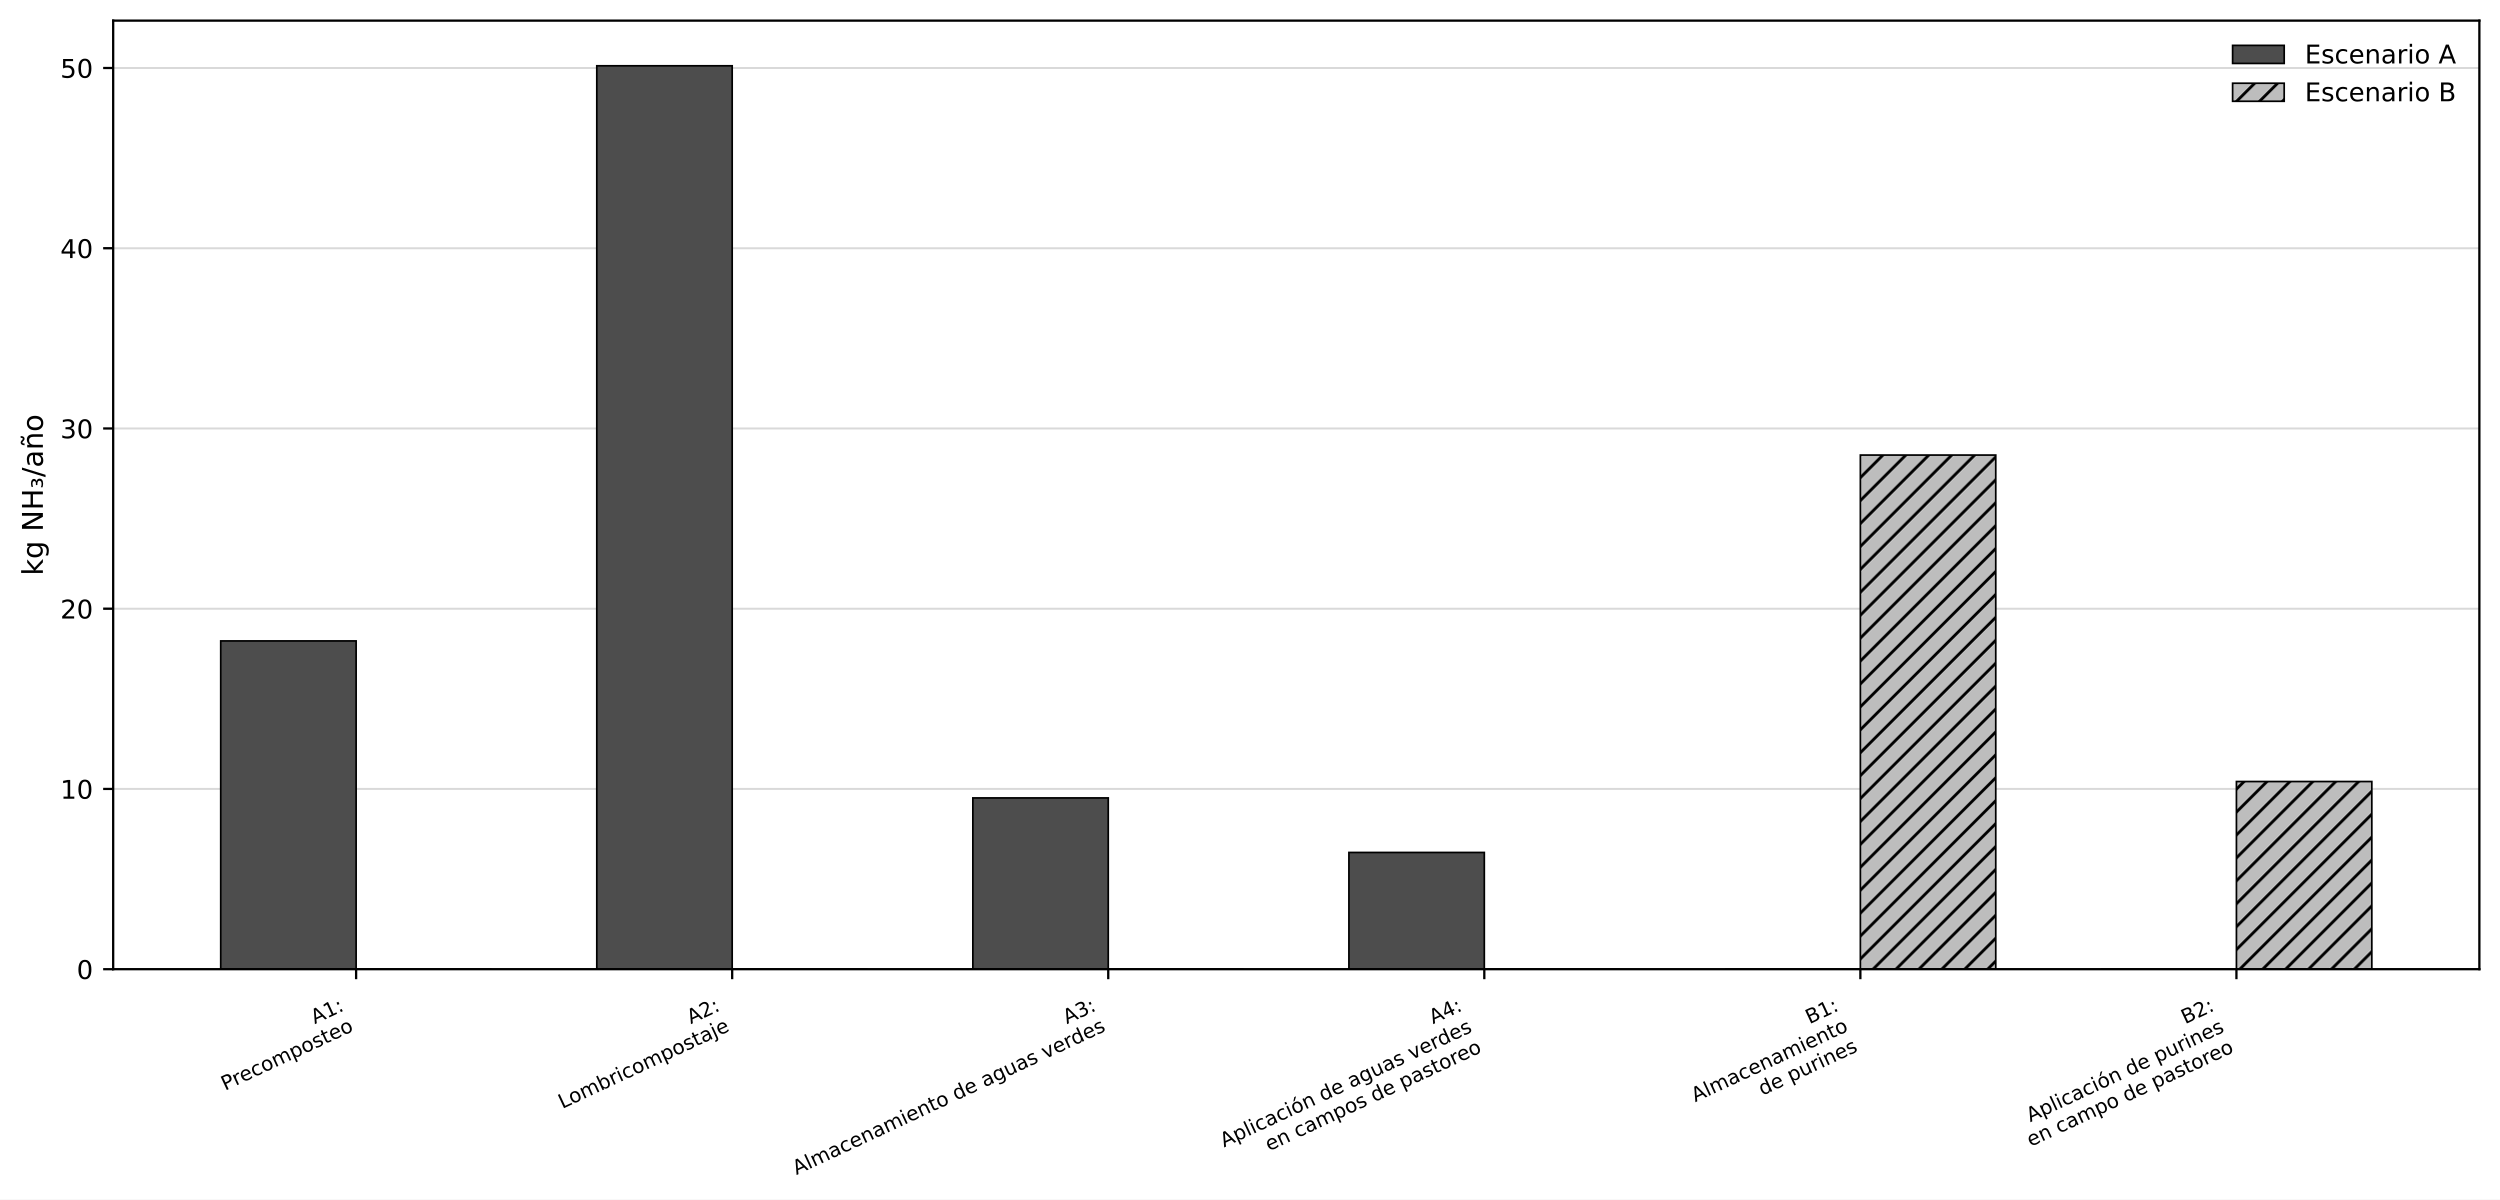
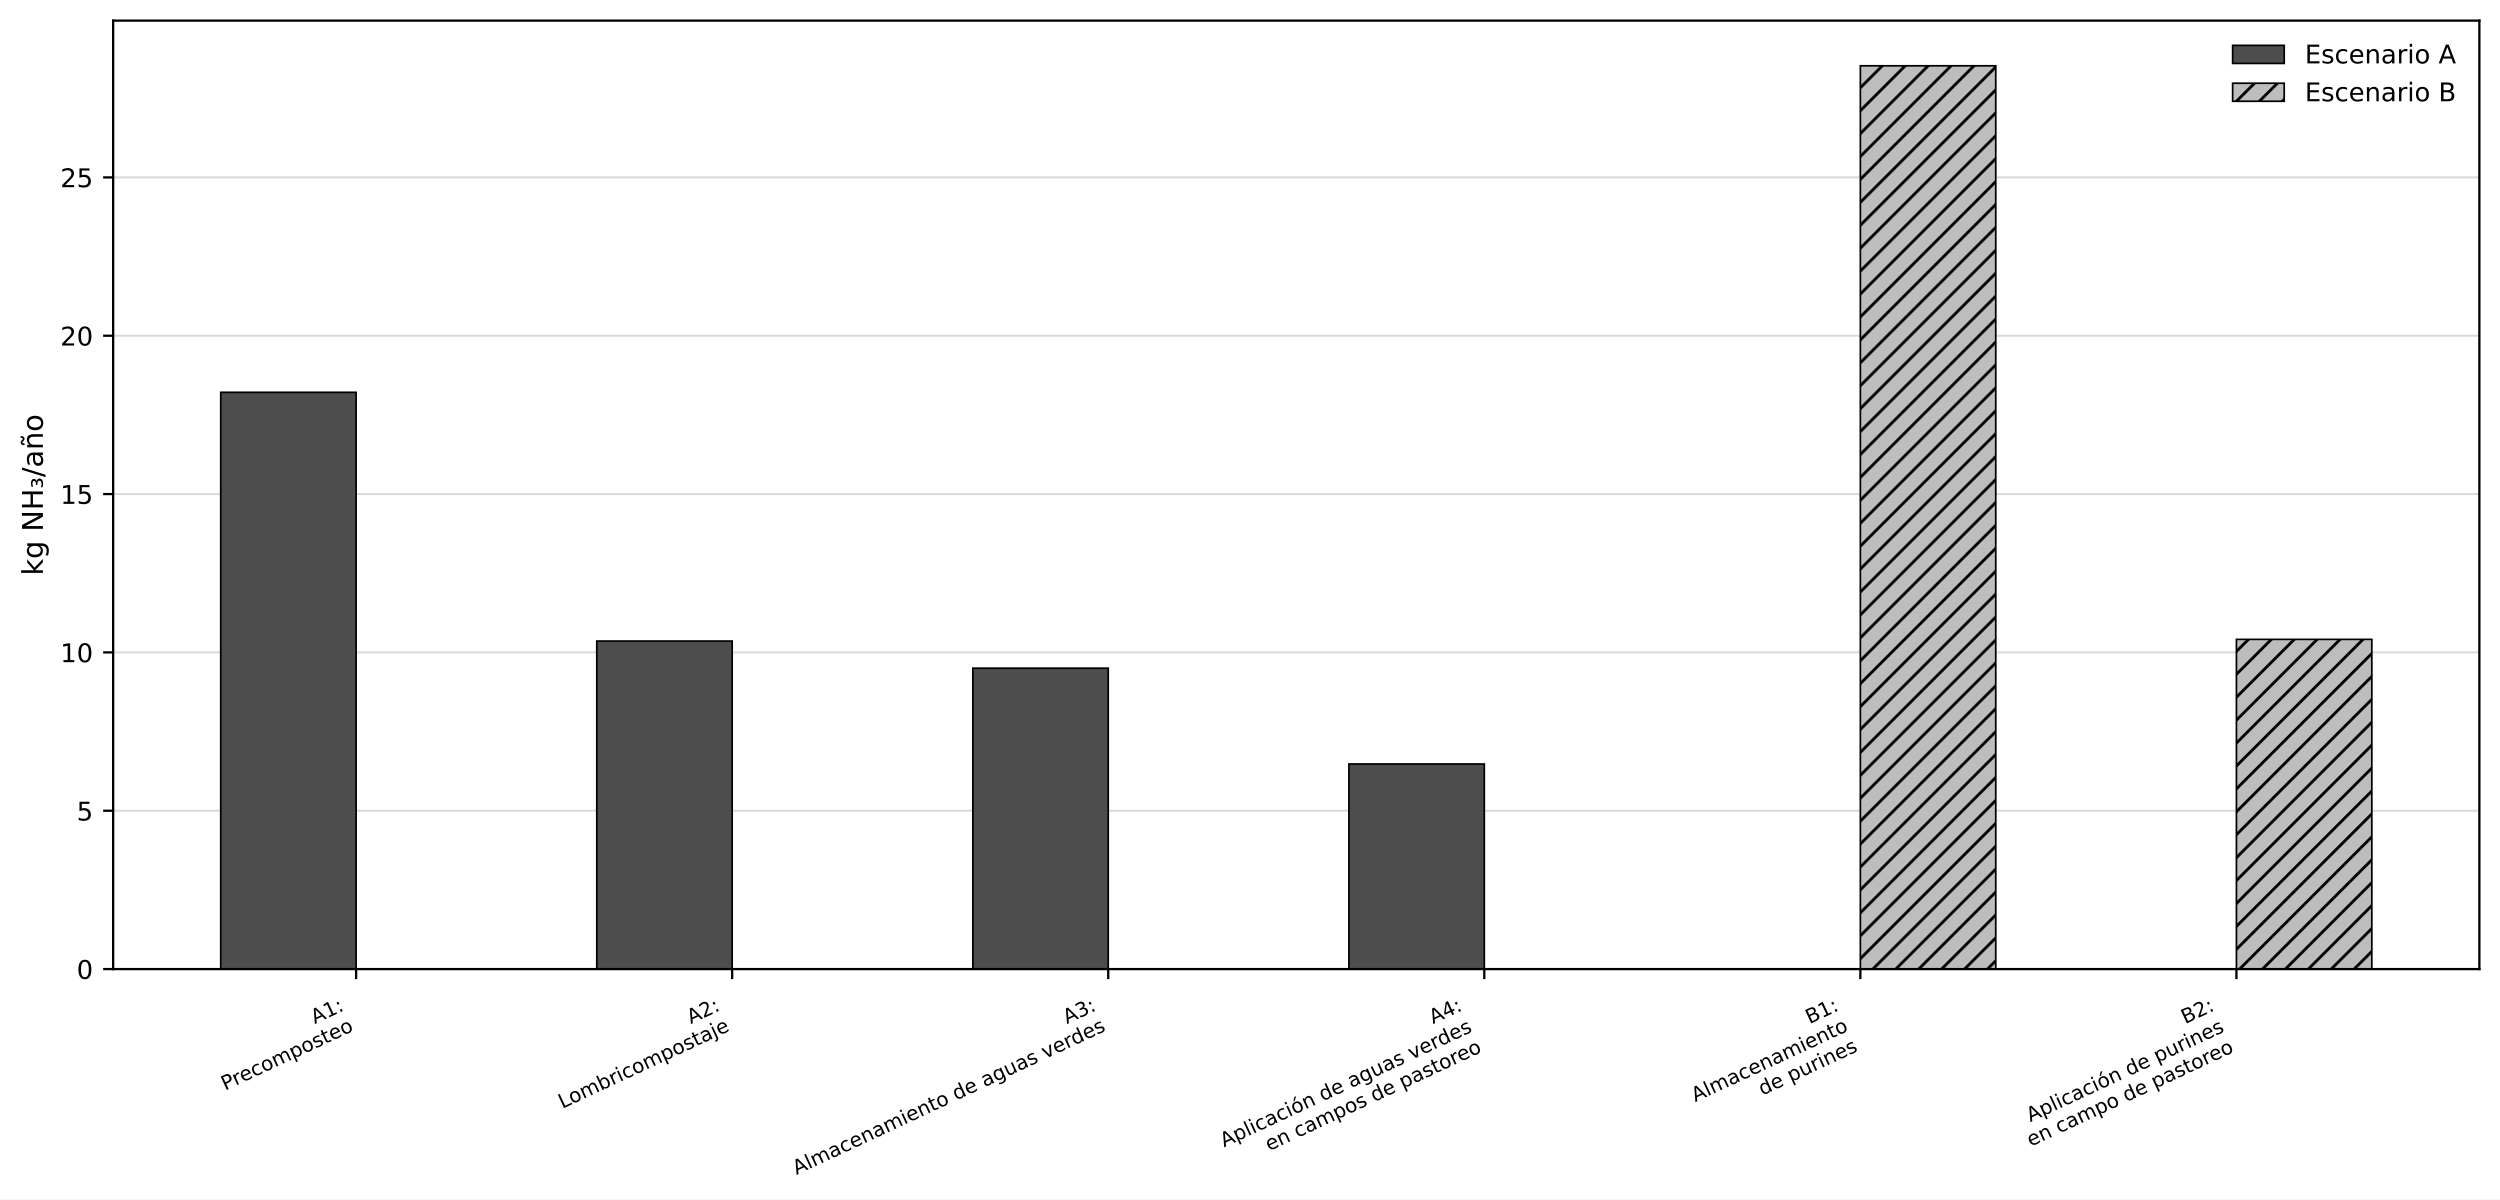
- <svg xmlns="http://www.w3.org/2000/svg" xmlns:xlink="http://www.w3.org/1999/xlink" width="872.548pt" height="418.665pt" viewBox="0 0 872.548 418.665" version="1.1">
+ <svg xmlns="http://www.w3.org/2000/svg" xmlns:xlink="http://www.w3.org/1999/xlink" width="872.638pt" height="418.665pt" viewBox="0 0 872.638 418.665" version="1.1">
  <defs>
    <style type="text/css">*{stroke-linejoin: round; stroke-linecap: butt}</style>
  </defs>
  <g id="figure_1">
    <g id="patch_1">
-       <path d="M 0 418.665 L 872.548 418.665 L 872.548 0 L 0 0 z " style="fill: #ffffff" />
+       <path d="M 0 418.665 L 872.638 418.665 L 872.638 0 L 0 0 z " style="fill: #ffffff" />
    </g>
    <g id="axes_1">
      <g id="patch_2">
-         <path d="M 39.501 338.264 L 865.348 338.264 L 865.348 7.2 L 39.501 7.2 z " style="fill: #ffffff" />
+         <path d="M 39.501 338.264 L 865.438 338.264 L 865.438 7.2 L 39.501 7.2 z " style="fill: #ffffff" />
      </g>
      <g id="matplotlib.axis_1">
        <g id="xtick_1">
          <g id="line2d_1">
            <defs>
              <path id="m8512bdd903" d="M 0 0 L 0 3.5 " style="stroke: #000000; stroke-width: 0.8" />
            </defs>
            <g>
-               <use xlink:href="#m8512bdd903" x="124.291" y="338.264" style="stroke: #000000; stroke-width: 0.8" />
+               <use xlink:href="#m8512bdd903" x="124.3" y="338.264" style="stroke: #000000; stroke-width: 0.8" />
            </g>
          </g>
          <g id="text_1">
-             <text style="font-size: 7px; font-family: 'DejaVu Sans'" transform="translate(109.8493 357.4867) rotate(-25)">A1:</text>
-             <text style="font-size: 7px; font-family: 'DejaVu Sans'" transform="translate(78.55562 380.7279) rotate(-25)">Precomposteo</text>
+             <text style="font-size: 7px; font-family: 'DejaVu Sans'" transform="translate(109.8586 357.4867) rotate(-25)">A1:</text>
+             <text style="font-size: 7px; font-family: 'DejaVu Sans'" transform="translate(78.56486 380.7279) rotate(-25)">Precomposteo</text>
          </g>
        </g>
        <g id="xtick_2">
          <g id="line2d_2">
            <g>
-               <use xlink:href="#m8512bdd903" x="255.544" y="338.264" style="stroke: #000000; stroke-width: 0.8" />
+               <use xlink:href="#m8512bdd903" x="255.568" y="338.264" style="stroke: #000000; stroke-width: 0.8" />
            </g>
          </g>
          <g id="text_2">
-             <text style="font-size: 7px; font-family: 'DejaVu Sans'" transform="translate(241.1028 357.4867) rotate(-25)">A2:</text>
-             <text style="font-size: 7px; font-family: 'DejaVu Sans'" transform="translate(196.2405 387.0551) rotate(-25)">Lombricompostaje</text>
+             <text style="font-size: 7px; font-family: 'DejaVu Sans'" transform="translate(241.1263 357.4867) rotate(-25)">A2:</text>
+             <text style="font-size: 7px; font-family: 'DejaVu Sans'" transform="translate(196.2641 387.0551) rotate(-25)">Lombricompostaje</text>
          </g>
        </g>
        <g id="xtick_3">
          <g id="line2d_3">
            <g>
-               <use xlink:href="#m8512bdd903" x="386.798" y="338.264" style="stroke: #000000; stroke-width: 0.8" />
+               <use xlink:href="#m8512bdd903" x="386.835" y="338.264" style="stroke: #000000; stroke-width: 0.8" />
            </g>
          </g>
          <g id="text_3">
-             <text style="font-size: 7px; font-family: 'DejaVu Sans'" transform="translate(372.3563 357.4867) rotate(-25)">A3:</text>
-             <text style="font-size: 7px; font-family: 'DejaVu Sans'" transform="translate(277.9769 410.1453) rotate(-25)">Almacenamiento de aguas verdes</text>
+             <text style="font-size: 7px; font-family: 'DejaVu Sans'" transform="translate(372.3941 357.4867) rotate(-25)">A3:</text>
+             <text style="font-size: 7px; font-family: 'DejaVu Sans'" transform="translate(278.0148 410.1453) rotate(-25)">Almacenamiento de aguas verdes</text>
          </g>
        </g>
        <g id="xtick_4">
          <g id="line2d_4">
            <g>
-               <use xlink:href="#m8512bdd903" x="518.051" y="338.264" style="stroke: #000000; stroke-width: 0.8" />
+               <use xlink:href="#m8512bdd903" x="518.103" y="338.264" style="stroke: #000000; stroke-width: 0.8" />
            </g>
          </g>
          <g id="text_4">
-             <text style="font-size: 7px; font-family: 'DejaVu Sans'" transform="translate(500.1551 357.4867) rotate(-25)">A4:</text>
-             <text style="font-size: 7px; font-family: 'DejaVu Sans'" transform="translate(427.2014 400.5251) rotate(-25)">Aplicación de aguas verdes</text>
-             <text style="font-size: 7px; font-family: 'DejaVu Sans'" transform="translate(442.9218 401.8433) rotate(-25)">en campos de pastoreo</text>
+             <text style="font-size: 7px; font-family: 'DejaVu Sans'" transform="translate(500.2072 357.4867) rotate(-25)">A4:</text>
+             <text style="font-size: 7px; font-family: 'DejaVu Sans'" transform="translate(427.2535 400.5251) rotate(-25)">Aplicación de aguas verdes</text>
+             <text style="font-size: 7px; font-family: 'DejaVu Sans'" transform="translate(442.974 401.8433) rotate(-25)">en campos de pastoreo</text>
          </g>
        </g>
        <g id="xtick_5">
          <g id="line2d_5">
            <g>
-               <use xlink:href="#m8512bdd903" x="649.305" y="338.264" style="stroke: #000000; stroke-width: 0.8" />
+               <use xlink:href="#m8512bdd903" x="649.371" y="338.264" style="stroke: #000000; stroke-width: 0.8" />
            </g>
          </g>
          <g id="text_5">
-             <text style="font-size: 7px; font-family: 'DejaVu Sans'" transform="translate(631.5377 357.4927) rotate(-25)">B1:</text>
-             <text style="font-size: 7px; font-family: 'DejaVu Sans'" transform="translate(591.6714 384.7314) rotate(-25)">Almacenamiento</text>
-             <text style="font-size: 7px; font-family: 'DejaVu Sans'" transform="translate(615.0941 382.458) rotate(-25)">de purines</text>
+             <text style="font-size: 7px; font-family: 'DejaVu Sans'" transform="translate(631.6041 357.4927) rotate(-25)">B1:</text>
+             <text style="font-size: 7px; font-family: 'DejaVu Sans'" transform="translate(591.7379 384.7314) rotate(-25)">Almacenamiento</text>
+             <text style="font-size: 7px; font-family: 'DejaVu Sans'" transform="translate(615.1606 382.458) rotate(-25)">de purines</text>
          </g>
        </g>
        <g id="xtick_6">
          <g id="line2d_6">
            <g>
-               <use xlink:href="#m8512bdd903" x="780.558" y="338.264" style="stroke: #000000; stroke-width: 0.8" />
+               <use xlink:href="#m8512bdd903" x="780.639" y="338.264" style="stroke: #000000; stroke-width: 0.8" />
            </g>
          </g>
          <g id="text_6">
-             <text style="font-size: 7px; font-family: 'DejaVu Sans'" transform="translate(762.6491 357.4927) rotate(-25)">B2:</text>
-             <text style="font-size: 7px; font-family: 'DejaVu Sans'" transform="translate(708.597 391.7171) rotate(-25)">Aplicación de purines</text>
-             <text style="font-size: 7px; font-family: 'DejaVu Sans'" transform="translate(708.7337 400.3022) rotate(-25)">en campo de pastoreo</text>
+             <text style="font-size: 7px; font-family: 'DejaVu Sans'" transform="translate(762.7299 357.4927) rotate(-25)">B2:</text>
+             <text style="font-size: 7px; font-family: 'DejaVu Sans'" transform="translate(708.6778 391.7171) rotate(-25)">Aplicación de purines</text>
+             <text style="font-size: 7px; font-family: 'DejaVu Sans'" transform="translate(708.8144 400.3022) rotate(-25)">en campo de pastoreo</text>
          </g>
        </g>
      </g>
      <g id="matplotlib.axis_2">
        <g id="ytick_1">
          <g id="line2d_7">
-             <path d="M 39.501 338.264 L 865.348 338.264 " clip-path="url(#p7886d5d5cb)" style="fill: none; stroke: #d9d9d9; stroke-width: 0.7; stroke-linecap: square" />
+             <path d="M 39.501 338.264 L 865.438 338.264 " clip-path="url(#pab1ca16d95)" style="fill: none; stroke: #d9d9d9; stroke-width: 0.7; stroke-linecap: square" />
          </g>
          <g id="line2d_8">
            <defs>
              <path id="me50acbb753" d="M 0 0 L -3.5 0 " style="stroke: #000000; stroke-width: 0.8" />
            </defs>
            <g>
              <use xlink:href="#me50acbb753" x="39.501" y="338.264" style="stroke: #000000; stroke-width: 0.8" />
            </g>
          </g>
          <g id="text_7">
            <text style="font-size: 9px; font-family: 'DejaVu Sans'; text-anchor: end" x="32.501" y="341.683" transform="rotate(-0 32.50094 341.6829)">0</text>
          </g>
        </g>
        <g id="ytick_2">
          <g id="line2d_9">
-             <path d="M 39.501 275.358 L 865.348 275.358 " clip-path="url(#p7886d5d5cb)" style="fill: none; stroke: #d9d9d9; stroke-width: 0.7; stroke-linecap: square" />
+             <path d="M 39.501 282.995 L 865.438 282.995 " clip-path="url(#pab1ca16d95)" style="fill: none; stroke: #d9d9d9; stroke-width: 0.7; stroke-linecap: square" />
          </g>
          <g id="line2d_10">
            <g>
-               <use xlink:href="#me50acbb753" x="39.501" y="275.358" style="stroke: #000000; stroke-width: 0.8" />
+               <use xlink:href="#me50acbb753" x="39.501" y="282.995" style="stroke: #000000; stroke-width: 0.8" />
            </g>
          </g>
          <g id="text_8">
-             <text style="font-size: 9px; font-family: 'DejaVu Sans'; text-anchor: end" x="32.501" y="278.777" transform="rotate(-0 32.50094 278.777)">10</text>
+             <text style="font-size: 9px; font-family: 'DejaVu Sans'; text-anchor: end" x="32.501" y="286.415" transform="rotate(-0 32.50094 286.4146)">5</text>
          </g>
        </g>
        <g id="ytick_3">
          <g id="line2d_11">
-             <path d="M 39.501 212.452 L 865.348 212.452 " clip-path="url(#p7886d5d5cb)" style="fill: none; stroke: #d9d9d9; stroke-width: 0.7; stroke-linecap: square" />
+             <path d="M 39.501 227.727 L 865.438 227.727 " clip-path="url(#pab1ca16d95)" style="fill: none; stroke: #d9d9d9; stroke-width: 0.7; stroke-linecap: square" />
          </g>
          <g id="line2d_12">
            <g>
-               <use xlink:href="#me50acbb753" x="39.501" y="212.452" style="stroke: #000000; stroke-width: 0.8" />
+               <use xlink:href="#me50acbb753" x="39.501" y="227.727" style="stroke: #000000; stroke-width: 0.8" />
            </g>
          </g>
          <g id="text_9">
-             <text style="font-size: 9px; font-family: 'DejaVu Sans'; text-anchor: end" x="32.501" y="215.871" transform="rotate(-0 32.50094 215.871)">20</text>
+             <text style="font-size: 9px; font-family: 'DejaVu Sans'; text-anchor: end" x="32.501" y="231.146" transform="rotate(-0 32.50094 231.1464)">10</text>
          </g>
        </g>
        <g id="ytick_4">
          <g id="line2d_13">
-             <path d="M 39.501 149.546 L 865.348 149.546 " clip-path="url(#p7886d5d5cb)" style="fill: none; stroke: #d9d9d9; stroke-width: 0.7; stroke-linecap: square" />
+             <path d="M 39.501 172.459 L 865.438 172.459 " clip-path="url(#pab1ca16d95)" style="fill: none; stroke: #d9d9d9; stroke-width: 0.7; stroke-linecap: square" />
          </g>
          <g id="line2d_14">
            <g>
-               <use xlink:href="#me50acbb753" x="39.501" y="149.546" style="stroke: #000000; stroke-width: 0.8" />
+               <use xlink:href="#me50acbb753" x="39.501" y="172.459" style="stroke: #000000; stroke-width: 0.8" />
            </g>
          </g>
          <g id="text_10">
-             <text style="font-size: 9px; font-family: 'DejaVu Sans'; text-anchor: end" x="32.501" y="152.965" transform="rotate(-0 32.50094 152.9651)">30</text>
+             <text style="font-size: 9px; font-family: 'DejaVu Sans'; text-anchor: end" x="32.501" y="175.878" transform="rotate(-0 32.50094 175.8782)">15</text>
          </g>
        </g>
        <g id="ytick_5">
          <g id="line2d_15">
-             <path d="M 39.501 86.64 L 865.348 86.64 " clip-path="url(#p7886d5d5cb)" style="fill: none; stroke: #d9d9d9; stroke-width: 0.7; stroke-linecap: square" />
+             <path d="M 39.501 117.191 L 865.438 117.191 " clip-path="url(#pab1ca16d95)" style="fill: none; stroke: #d9d9d9; stroke-width: 0.7; stroke-linecap: square" />
          </g>
          <g id="line2d_16">
            <g>
-               <use xlink:href="#me50acbb753" x="39.501" y="86.64" style="stroke: #000000; stroke-width: 0.8" />
+               <use xlink:href="#me50acbb753" x="39.501" y="117.191" style="stroke: #000000; stroke-width: 0.8" />
            </g>
          </g>
          <g id="text_11">
-             <text style="font-size: 9px; font-family: 'DejaVu Sans'; text-anchor: end" x="32.501" y="90.059" transform="rotate(-0 32.50094 90.05916)">40</text>
+             <text style="font-size: 9px; font-family: 'DejaVu Sans'; text-anchor: end" x="32.501" y="120.61" transform="rotate(-0 32.50094 120.6099)">20</text>
          </g>
        </g>
        <g id="ytick_6">
          <g id="line2d_17">
-             <path d="M 39.501 23.734 L 865.348 23.734 " clip-path="url(#p7886d5d5cb)" style="fill: none; stroke: #d9d9d9; stroke-width: 0.7; stroke-linecap: square" />
+             <path d="M 39.501 61.922 L 865.438 61.922 " clip-path="url(#pab1ca16d95)" style="fill: none; stroke: #d9d9d9; stroke-width: 0.7; stroke-linecap: square" />
          </g>
          <g id="line2d_18">
            <g>
-               <use xlink:href="#me50acbb753" x="39.501" y="23.734" style="stroke: #000000; stroke-width: 0.8" />
+               <use xlink:href="#me50acbb753" x="39.501" y="61.922" style="stroke: #000000; stroke-width: 0.8" />
            </g>
          </g>
          <g id="text_12">
-             <text style="font-size: 9px; font-family: 'DejaVu Sans'; text-anchor: end" x="32.501" y="27.153" transform="rotate(-0 32.50094 27.15323)">50</text>
+             <text style="font-size: 9px; font-family: 'DejaVu Sans'; text-anchor: end" x="32.501" y="65.342" transform="rotate(-0 32.50094 65.34168)">25</text>
          </g>
        </g>
        <g id="text_13">
          <text style="font-size: 10px; font-family: 'DejaVu Sans'; text-anchor: middle" x="14.969" y="172.732" transform="rotate(-90 14.96875 172.7318)">kg NH₃/año</text>
        </g>
      </g>
      <g id="patch_3">
-         <path d="M 77.039 338.264 L 124.291 338.264 L 124.291 223.691 L 77.039 223.691 z " clip-path="url(#p7886d5d5cb)" style="fill: #4d4d4d; stroke: #000000; stroke-width: 0.6; stroke-linejoin: miter" />
+         <path d="M 77.044 338.264 L 124.3 338.264 L 124.3 136.941 L 77.044 136.941 z " clip-path="url(#pab1ca16d95)" style="fill: #4d4d4d; stroke: #000000; stroke-width: 0.6; stroke-linejoin: miter" />
      </g>
      <g id="patch_4">
-         <path d="M 208.293 338.264 L 255.544 338.264 L 255.544 22.965 L 208.293 22.965 z " clip-path="url(#p7886d5d5cb)" style="fill: #4d4d4d; stroke: #000000; stroke-width: 0.6; stroke-linejoin: miter" />
+         <path d="M 208.311 338.264 L 255.568 338.264 L 255.568 223.756 L 208.311 223.756 z " clip-path="url(#pab1ca16d95)" style="fill: #4d4d4d; stroke: #000000; stroke-width: 0.6; stroke-linejoin: miter" />
      </g>
      <g id="patch_5">
-         <path d="M 339.546 338.264 L 386.798 338.264 L 386.798 278.492 L 339.546 278.492 z " clip-path="url(#p7886d5d5cb)" style="fill: #4d4d4d; stroke: #000000; stroke-width: 0.6; stroke-linejoin: miter" />
+         <path d="M 339.579 338.264 L 386.835 338.264 L 386.835 233.235 L 339.579 233.235 z " clip-path="url(#pab1ca16d95)" style="fill: #4d4d4d; stroke: #000000; stroke-width: 0.6; stroke-linejoin: miter" />
      </g>
      <g id="patch_6">
-         <path d="M 470.8 338.264 L 518.051 338.264 L 518.051 297.522 L 470.8 297.522 z " clip-path="url(#p7886d5d5cb)" style="fill: #4d4d4d; stroke: #000000; stroke-width: 0.6; stroke-linejoin: miter" />
+         <path d="M 470.847 338.264 L 518.103 338.264 L 518.103 266.673 L 470.847 266.673 z " clip-path="url(#pab1ca16d95)" style="fill: #4d4d4d; stroke: #000000; stroke-width: 0.6; stroke-linejoin: miter" />
      </g>
      <g id="patch_7">
-         <path d="M 602.053 338.264 L 649.305 338.264 L 649.305 338.264 L 602.053 338.264 z " clip-path="url(#p7886d5d5cb)" style="fill: #4d4d4d; stroke: #000000; stroke-width: 0.6; stroke-linejoin: miter" />
+         <path d="M 602.115 338.264 L 649.371 338.264 L 649.371 338.264 L 602.115 338.264 z " clip-path="url(#pab1ca16d95)" style="fill: #4d4d4d; stroke: #000000; stroke-width: 0.6; stroke-linejoin: miter" />
      </g>
      <g id="patch_8">
-         <path d="M 733.307 338.264 L 780.558 338.264 L 780.558 338.264 L 733.307 338.264 z " clip-path="url(#p7886d5d5cb)" style="fill: #4d4d4d; stroke: #000000; stroke-width: 0.6; stroke-linejoin: miter" />
+         <path d="M 733.382 338.264 L 780.639 338.264 L 780.639 338.264 L 733.382 338.264 z " clip-path="url(#pab1ca16d95)" style="fill: #4d4d4d; stroke: #000000; stroke-width: 0.6; stroke-linejoin: miter" />
      </g>
      <g id="patch_9">
-         <path d="M 124.291 338.264 L 171.542 338.264 L 171.542 338.264 L 124.291 338.264 z " clip-path="url(#p7886d5d5cb)" style="fill: url(#h616a057982); stroke: #000000; stroke-width: 0.6; stroke-linejoin: miter" />
+         <path d="M 124.3 338.264 L 171.556 338.264 L 171.556 338.264 L 124.3 338.264 z " clip-path="url(#pab1ca16d95)" style="fill: url(#h616a057982); stroke: #000000; stroke-width: 0.6; stroke-linejoin: miter" />
      </g>
      <g id="patch_10">
-         <path d="M 255.544 338.264 L 302.795 338.264 L 302.795 338.264 L 255.544 338.264 z " clip-path="url(#p7886d5d5cb)" style="fill: url(#h616a057982); stroke: #000000; stroke-width: 0.6; stroke-linejoin: miter" />
+         <path d="M 255.568 338.264 L 302.824 338.264 L 302.824 338.264 L 255.568 338.264 z " clip-path="url(#pab1ca16d95)" style="fill: url(#h616a057982); stroke: #000000; stroke-width: 0.6; stroke-linejoin: miter" />
      </g>
      <g id="patch_11">
-         <path d="M 386.798 338.264 L 434.049 338.264 L 434.049 338.264 L 386.798 338.264 z " clip-path="url(#p7886d5d5cb)" style="fill: url(#h616a057982); stroke: #000000; stroke-width: 0.6; stroke-linejoin: miter" />
+         <path d="M 386.835 338.264 L 434.092 338.264 L 434.092 338.264 L 386.835 338.264 z " clip-path="url(#pab1ca16d95)" style="fill: url(#h616a057982); stroke: #000000; stroke-width: 0.6; stroke-linejoin: miter" />
      </g>
      <g id="patch_12">
-         <path d="M 518.051 338.264 L 565.302 338.264 L 565.302 338.264 L 518.051 338.264 z " clip-path="url(#p7886d5d5cb)" style="fill: url(#h616a057982); stroke: #000000; stroke-width: 0.6; stroke-linejoin: miter" />
+         <path d="M 518.103 338.264 L 565.36 338.264 L 565.36 338.264 L 518.103 338.264 z " clip-path="url(#pab1ca16d95)" style="fill: url(#h616a057982); stroke: #000000; stroke-width: 0.6; stroke-linejoin: miter" />
      </g>
      <g id="patch_13">
-         <path d="M 649.305 338.264 L 696.556 338.264 L 696.556 158.828 L 649.305 158.828 z " clip-path="url(#p7886d5d5cb)" style="fill: url(#h616a057982); stroke: #000000; stroke-width: 0.6; stroke-linejoin: miter" />
+         <path d="M 649.371 338.264 L 696.627 338.264 L 696.627 22.965 L 649.371 22.965 z " clip-path="url(#pab1ca16d95)" style="fill: url(#h616a057982); stroke: #000000; stroke-width: 0.6; stroke-linejoin: miter" />
      </g>
      <g id="patch_14">
-         <path d="M 780.558 338.264 L 827.809 338.264 L 827.809 272.767 L 780.558 272.767 z " clip-path="url(#p7886d5d5cb)" style="fill: url(#h616a057982); stroke: #000000; stroke-width: 0.6; stroke-linejoin: miter" />
+         <path d="M 780.639 338.264 L 827.895 338.264 L 827.895 223.176 L 780.639 223.176 z " clip-path="url(#pab1ca16d95)" style="fill: url(#h616a057982); stroke: #000000; stroke-width: 0.6; stroke-linejoin: miter" />
      </g>
      <g id="patch_15">
        <path d="M 39.501 338.264 L 39.501 7.2 " style="fill: none; stroke: #000000; stroke-width: 0.8; stroke-linejoin: miter; stroke-linecap: square" />
      </g>
      <g id="patch_16">
-         <path d="M 865.348 338.264 L 865.348 7.2 " style="fill: none; stroke: #000000; stroke-width: 0.8; stroke-linejoin: miter; stroke-linecap: square" />
+         <path d="M 865.438 338.264 L 865.438 7.2 " style="fill: none; stroke: #000000; stroke-width: 0.8; stroke-linejoin: miter; stroke-linecap: square" />
      </g>
      <g id="patch_17">
-         <path d="M 39.501 338.264 L 865.348 338.264 " style="fill: none; stroke: #000000; stroke-width: 0.8; stroke-linejoin: miter; stroke-linecap: square" />
+         <path d="M 39.501 338.264 L 865.438 338.264 " style="fill: none; stroke: #000000; stroke-width: 0.8; stroke-linejoin: miter; stroke-linecap: square" />
      </g>
      <g id="patch_18">
-         <path d="M 39.501 7.2 L 865.348 7.2 " style="fill: none; stroke: #000000; stroke-width: 0.8; stroke-linejoin: miter; stroke-linecap: square" />
+         <path d="M 39.501 7.2 L 865.438 7.2 " style="fill: none; stroke: #000000; stroke-width: 0.8; stroke-linejoin: miter; stroke-linecap: square" />
      </g>
      <g id="legend_1">
        <g id="patch_19">
-           <path d="M 779.225 22.139 L 797.225 22.139 L 797.225 15.839 L 779.225 15.839 z " style="fill: #4d4d4d; stroke: #000000; stroke-width: 0.6; stroke-linejoin: miter" />
+           <path d="M 779.315 22.139 L 797.315 22.139 L 797.315 15.839 L 779.315 15.839 z " style="fill: #4d4d4d; stroke: #000000; stroke-width: 0.6; stroke-linejoin: miter" />
        </g>
        <g id="text_14">
-           <text style="font-size: 9px; font-family: 'DejaVu Sans'; text-anchor: start" x="804.425" y="22.139" transform="rotate(-0 804.4249 22.13859)">Escenario A</text>
+           <text style="font-size: 9px; font-family: 'DejaVu Sans'; text-anchor: start" x="804.515" y="22.139" transform="rotate(-0 804.5149 22.13859)">Escenario A</text>
        </g>
        <g id="patch_20">
-           <path d="M 779.225 35.349 L 797.225 35.349 L 797.225 29.049 L 779.225 29.049 z " style="fill: url(#h616a057982); stroke: #000000; stroke-width: 0.6; stroke-linejoin: miter" />
+           <path d="M 779.315 35.349 L 797.315 35.349 L 797.315 29.049 L 779.315 29.049 z " style="fill: url(#h616a057982); stroke: #000000; stroke-width: 0.6; stroke-linejoin: miter" />
        </g>
        <g id="text_15">
-           <text style="font-size: 9px; font-family: 'DejaVu Sans'; text-anchor: start" x="804.425" y="35.349" transform="rotate(-0 804.4249 35.34891)">Escenario B</text>
+           <text style="font-size: 9px; font-family: 'DejaVu Sans'; text-anchor: start" x="804.515" y="35.349" transform="rotate(-0 804.5149 35.34891)">Escenario B</text>
        </g>
      </g>
    </g>
  </g>
  <defs>
-     <clipPath id="p7886d5d5cb">
-       <rect x="39.501" y="7.2" width="825.847" height="331.064" />
+     <clipPath id="pab1ca16d95">
+       <rect x="39.501" y="7.2" width="825.937" height="331.064" />
    </clipPath>
  </defs>
  <defs>
    <pattern id="h616a057982" patternUnits="userSpaceOnUse" x="0" y="0" width="72" height="72">
      <rect x="0" y="0" width="73" height="73" fill="#bdbdbd" />
      <path d="M -36 36 L 36 -36 M -32 40 L 40 -32 M -28 44 L 44 -28 M -24 48 L 48 -24 M -20 52 L 52 -20 M -16 56 L 56 -16 M -12 60 L 60 -12 M -8 64 L 64 -8 M -4 68 L 68 -4 M 0 72 L 72 0 M 4 76 L 76 4 M 8 80 L 80 8 M 12 84 L 84 12 M 16 88 L 88 16 M 20 92 L 92 20 M 24 96 L 96 24 M 28 100 L 100 28 M 32 104 L 104 32 M 36 108 L 108 36 " style="fill: #000000; stroke: #000000; stroke-width: 1.0; stroke-linecap: butt; stroke-linejoin: miter" />
    </pattern>
  </defs>
</svg>
